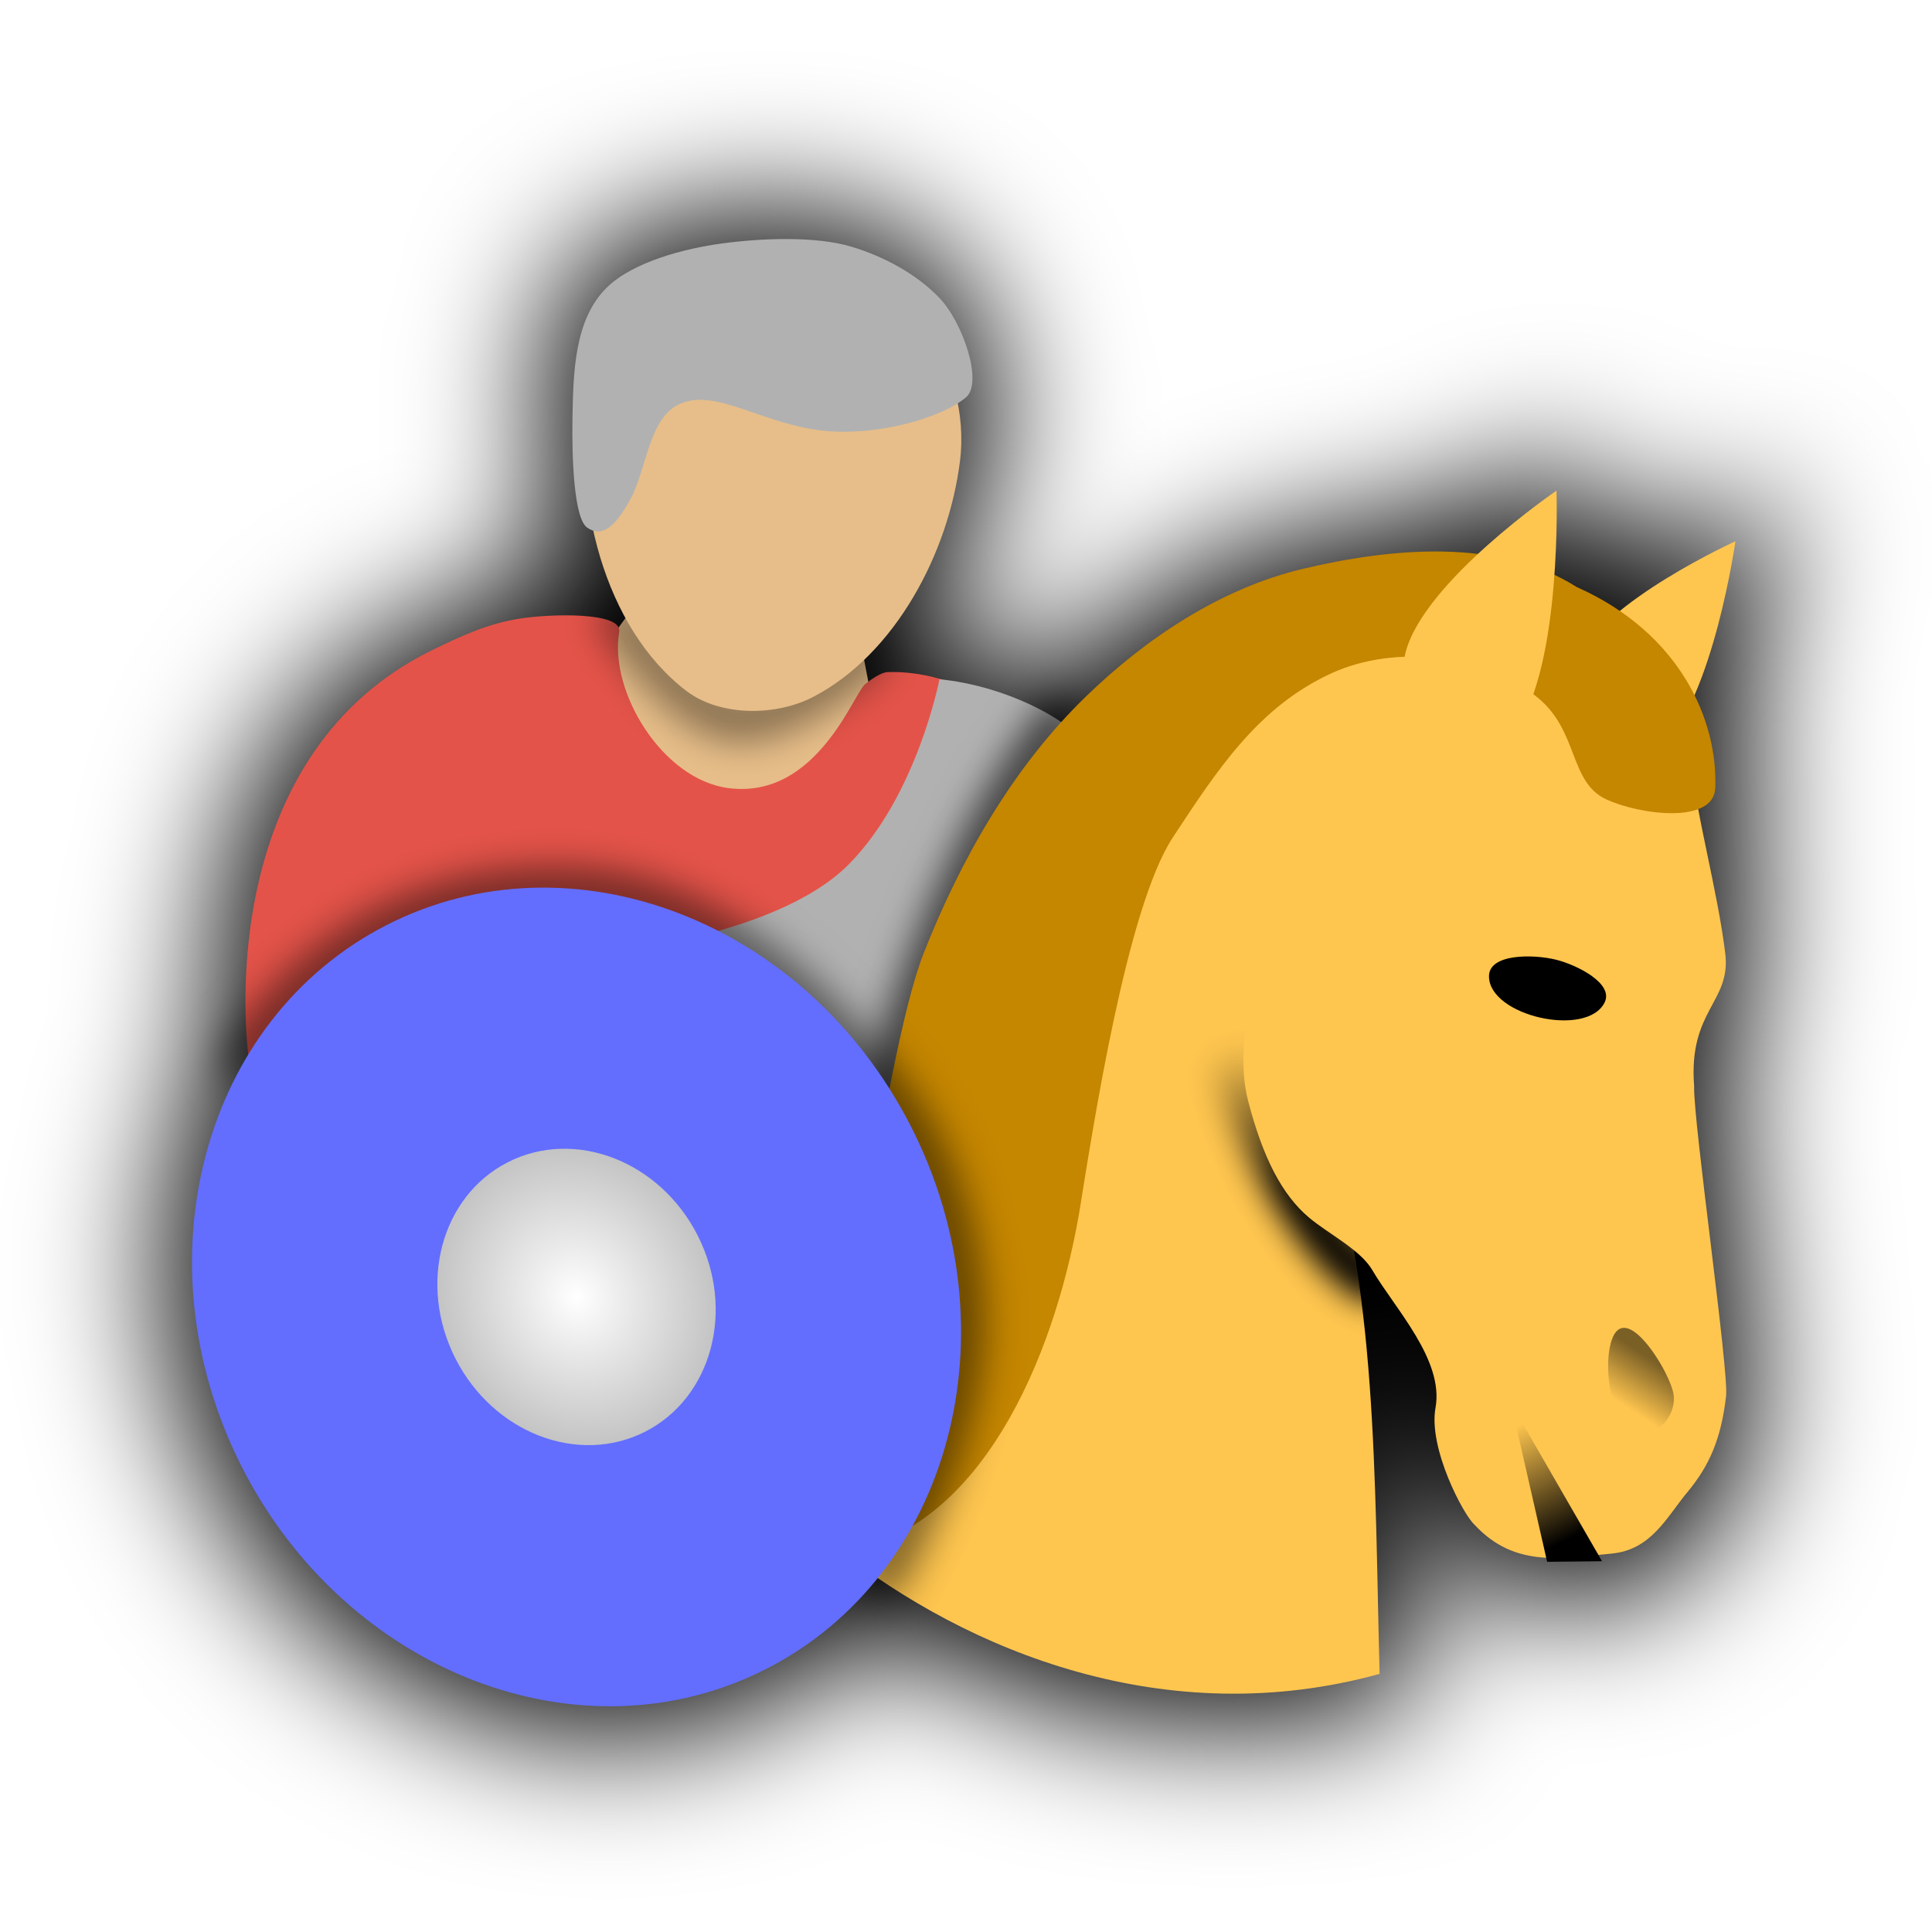
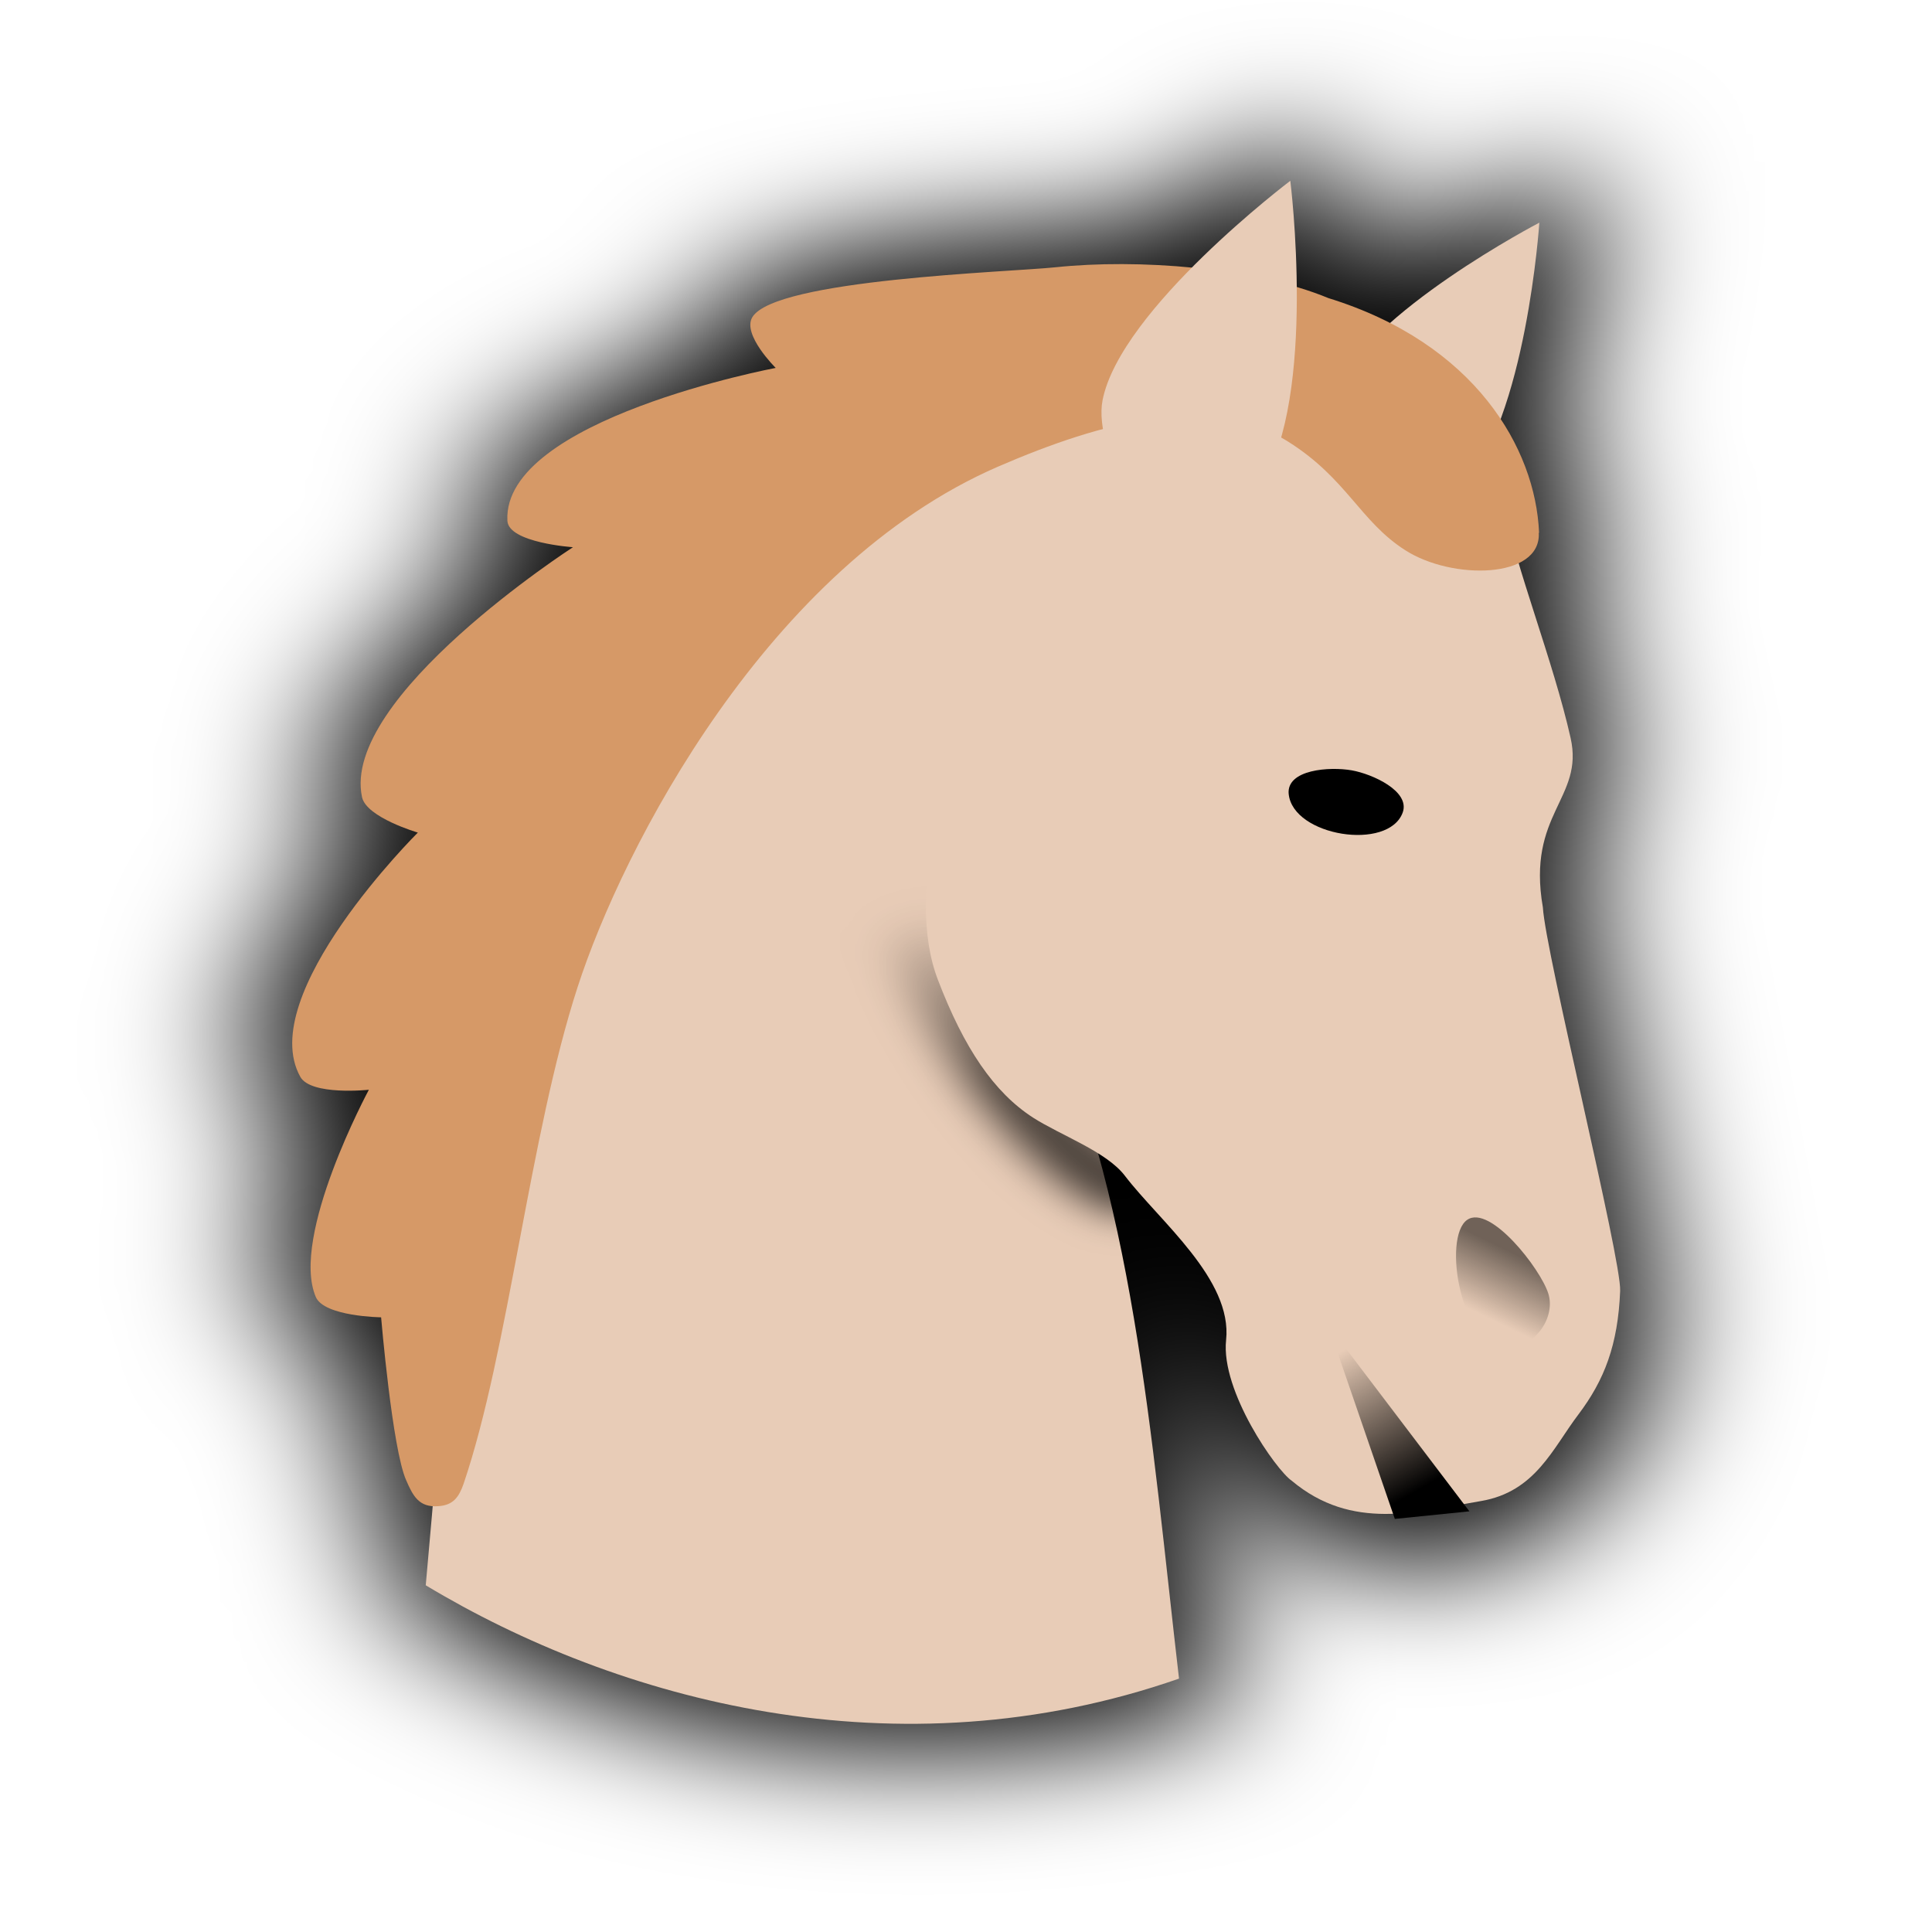
<svg xmlns="http://www.w3.org/2000/svg" xmlns:xlink="http://www.w3.org/1999/xlink" viewBox="0 0 12.7 12.7" version="1.1" id="svg1208" xml:space="preserve">
  <defs id="defs1186">
-     <linearGradient id="linearGradient90755">
-       <stop style="stop-color:#ffffff;stop-opacity:1;" offset="0" id="stop90751" />
-       <stop style="stop-color:#c4c4c4;stop-opacity:1;" offset="1" id="stop90753" />
-     </linearGradient>
    <linearGradient id="linearGradient51034">
      <stop style="stop-color:#000000;stop-opacity:1;" offset="0" id="stop51030" />
      <stop style="stop-color:#000000;stop-opacity:0;" offset="1" id="stop51032" />
    </linearGradient>
    <linearGradient id="linearGradient51026">
      <stop style="stop-color:#000000;stop-opacity:1;" offset="0" id="stop51022" />
      <stop style="stop-color:#000000;stop-opacity:0" offset="1" id="stop51024" />
    </linearGradient>
    <linearGradient id="linearGradient50257">
      <stop style="stop-color:#000000;stop-opacity:1;" offset="0.401" id="stop50253" />
      <stop style="stop-color:#000000;stop-opacity:0;" offset="1" id="stop50255" />
    </linearGradient>
    <linearGradient id="a">
      <stop offset="0" stop-color="#000" stop-opacity=".15" id="stop1173" />
      <stop offset="1" stop-color="#000" stop-opacity=".05" id="stop1175" />
    </linearGradient>
    <linearGradient id="linearGradient1180">
      <stop offset="0" stop-color="#ffc6f9" stop-opacity="1" id="stop1178" />
    </linearGradient>
    <linearGradient xlink:href="#a" id="c" x1="8.78" y1="10.4" x2="10.09" y2="5.32" gradientUnits="userSpaceOnUse" gradientTransform="matrix(.90646 0 0 .90646 .5 .44)" />
    <filter id="b" x="-0.109" y="-0.107" width="1.219" height="1.213" color-interpolation-filters="sRGB">
      <feGaussianBlur stdDeviation="0.485" id="feGaussianBlur1183" />
    </filter>
    <linearGradient xlink:href="#linearGradient50257" id="linearGradient50259" x1="7.465" y1="8.006" x2="7.119" y2="6.817" gradientUnits="userSpaceOnUse" />
    <filter style="color-interpolation-filters:sRGB" id="filter50261" x="-0.403" y="-0.228" width="1.807" height="1.455">
      <feGaussianBlur stdDeviation="0.078" id="feGaussianBlur50263" />
    </filter>
-     <linearGradient xlink:href="#linearGradient51026" id="linearGradient51028" x1="8.751" y1="9.256" x2="8.467" y2="8.703" gradientUnits="userSpaceOnUse" />
-     <linearGradient xlink:href="#linearGradient51034" id="linearGradient51036" x1="8.937" y1="8.4" x2="8.788" y2="8.623" gradientUnits="userSpaceOnUse" />
-     <filter style="color-interpolation-filters:sRGB" id="filter72635" x="-0.286" y="-0.683" width="1.572" height="2.368">
-       <feGaussianBlur stdDeviation="0.093" id="feGaussianBlur72637" />
-     </filter>
-     <filter style="color-interpolation-filters:sRGB" id="filter72635-2" x="-0.389" y="-0.174" width="1.777" height="1.349">
-       <feGaussianBlur stdDeviation="0.093" id="feGaussianBlur72637-8" />
-     </filter>
-     <filter style="color-interpolation-filters:sRGB" id="filter90747" x="-0.097" y="-0.099" width="1.194" height="1.198">
-       <feGaussianBlur stdDeviation="0.111" id="feGaussianBlur90749" />
-     </filter>
-     <radialGradient xlink:href="#linearGradient90755" id="radialGradient90757" cx="3.783" cy="4.765" fx="3.783" fy="4.765" r="0.655" gradientTransform="matrix(1.126162,0,0,1.148142,-0.4773137,-0.7059615)" gradientUnits="userSpaceOnUse" />
-     <filter style="color-interpolation-filters:sRGB" id="filter90763" x="-0.106" y="-0.11" width="1.212" height="1.22">
-       <feGaussianBlur stdDeviation="0.38" id="feGaussianBlur90765" />
+     <linearGradient xlink:href="#linearGradient51026" id="linearGradient51028" x1="8.751" y1="9.256" x2="8.467" y2="8.703" gradientUnits="userSpaceOnUse" gradientTransform="matrix(1.01616,-0.09877233,0.08001883,1.01616,-0.6785516,0.5845668)" />
+     <linearGradient xlink:href="#linearGradient51034" id="linearGradient51036" x1="8.937" y1="8.4" x2="8.788" y2="8.623" gradientUnits="userSpaceOnUse" gradientTransform="matrix(1.01616,-0.09877233,0.08001883,1.01616,-0.6785516,0.5845668)" />
+     <filter style="color-interpolation-filters:sRGB" id="filter4647" x="-0.116" y="-0.101" width="1.232" height="1.202">
+       <feGaussianBlur stdDeviation="0.357" id="feGaussianBlur4649" />
    </filter>
  </defs>
  <g transform="matrix(1.23173 0 0 1.20815 -1.4 -1.14)" id="g1206">
-     <path style="opacity:1;fill:#000000;fill-opacity:1;stroke:none;stroke-width:0.046;stroke-linecap:round;stroke-linejoin:round;stroke-dasharray:none;stroke-opacity:1;filter:url(#filter90763)" d="M 5.831,9.728 C 6.646,10.338 7.552,10.416 8.672,10.217 L 8.558,8.218 C 8.76,9.535 9.168,9.719 9.693,9.651 10.103,9.597 10.522,9.044 10.473,8.477 L 10.321,6.712 10.498,6.233 10.41,5.47 10.511,5.199 10.372,4.759 C 10.522,4.384 10.573,4.009 10.625,3.634 10.287,3.736 9.987,3.864 9.75,4.035 L 9.61,3.931 C 9.639,3.741 9.616,3.561 9.56,3.388 9.278,3.479 9.106,3.608 8.976,3.75 7.609,3.838 7.166,4.264 6.769,4.707 L 6.008,4.474 c 0,0 0.44,-0.897 0.431,-1.28 C 6.427,2.638 6.154,2.07 5.196,2.108 3.926,2.158 4.086,2.788 4.067,3.278 4.053,3.642 4.194,4.086 4.194,4.086 2.533,4.424 2.269,5.478 2.301,6.696 1.62,8.068 2.364,9.379 2.914,9.811 3.899,10.586 4.647,10.403 5.079,10.262 5.455,10.139 5.831,9.728 5.831,9.728 Z" id="path90591" />
-     <g id="g78564" transform="matrix(1.085123,0,0,1.085123,0.4132042,-0.6972219)">
-       <path style="opacity:1;fill:#e7be89;fill-opacity:1;stroke:none;stroke-width:0.231;stroke-linecap:round;stroke-linejoin:round;stroke-dasharray:none;stroke-opacity:1" d="M 3.845,4.468 3.287,5.25 4.061,6.692 5.069,5.632 4.866,4.552 Z" id="path66197" />
-       <path style="opacity:1;fill:#e45349;fill-opacity:1;stroke:none;stroke-width:0.231;stroke-linecap:round;stroke-linejoin:round;stroke-dasharray:none;stroke-opacity:1" d="m 3.712,4.681 c -0.05,0.295 0.209,0.74 0.539,0.783 0.441,0.057 0.62,-0.495 0.674,-0.524 0,0 0.067,-0.057 0.108,-0.058 C 5.365,4.871 5.75,5.095 5.885,5.403 6.416,6.611 5.155,9.302 5.155,9.302 4.25,9.645 3.721,9.426 2.859,9.11 3.194,7.286 2.006,8.122 1.903,6.905 1.848,6.63 1.761,5.288 2.79,4.773 2.933,4.702 3.065,4.639 3.222,4.614 3.369,4.59 3.729,4.578 3.712,4.681 Z" id="path66199" />
-       <path style="opacity:0.419;mix-blend-mode:normal;fill:none;fill-opacity:1;stroke:#000000;stroke-width:0.231;stroke-linecap:round;stroke-linejoin:round;stroke-dasharray:none;stroke-opacity:1;filter:url(#filter72635)" d="m 3.729,4.62 c 0,0 0.306,0.461 0.547,0.494 0.235,0.032 0.637,-0.32 0.637,-0.32" id="path72633" />
-       <path style="opacity:1;fill:#e7be89;fill-opacity:1;stroke:none;stroke-width:0.231;stroke-linecap:round;stroke-linejoin:round;stroke-dasharray:none;stroke-opacity:1" d="M 4.043,4.977 C 4.21,5.106 4.486,5.104 4.671,5.004 5.072,4.788 5.332,4.283 5.388,3.824 5.417,3.593 5.352,3.312 5.182,3.157 4.885,2.885 4.382,2.778 4.007,2.919 3.785,3.002 3.609,3.249 3.567,3.486 3.477,4 3.635,4.66 4.043,4.977 Z" id="path60763" />
-       <path style="opacity:1;fill:#b1b1b1;fill-opacity:1;stroke:none;stroke-width:0.046;stroke-linecap:round;stroke-linejoin:round;stroke-dasharray:none;stroke-opacity:1" d="M 5.417,3.505 C 5.293,3.611 4.98,3.697 4.729,3.673 4.417,3.644 4.184,3.45 4.003,3.541 3.857,3.614 3.846,3.868 3.768,4.013 3.691,4.158 3.626,4.208 3.555,4.158 3.489,4.113 3.479,3.807 3.482,3.614 c 0.004,-0.23 0.008,-0.499 0.169,-0.66 0.13,-0.13 0.384,-0.196 0.565,-0.221 0.187,-0.026 0.458,-0.039 0.638,0.016 0.157,0.048 0.318,0.135 0.432,0.256 0.115,0.121 0.218,0.426 0.131,0.5 z" id="path78665" />
-       <path style="opacity:1;fill:#b1b1b1;fill-opacity:1;stroke:none;stroke-width:0.046;stroke-linecap:round;stroke-linejoin:round;stroke-dasharray:none;stroke-opacity:1" d="M 6.096,5.386 C 6.024,5.138 5.604,4.948 5.287,4.918 c 0,0 -0.109,0.58 -0.445,0.927 C 4.468,6.231 3.541,6.303 3.541,6.303 l 1.435,1.61 z" id="path80899" />
-     </g>
-     <path style="opacity:0.687;mix-blend-mode:normal;fill:none;fill-opacity:1;stroke:#000000;stroke-width:0.231;stroke-linecap:round;stroke-linejoin:round;stroke-dasharray:none;stroke-opacity:1;filter:url(#filter72635-2)" d="M 6.409,5.489 C 6.046,5.966 5.769,6.627 5.537,7.433" id="path72633-7" transform="matrix(1.085123,0,0,1.085123,-0.1610716,-1.074313)" />
-     <g id="g78575" transform="matrix(1.085123,0,0,1.085123,0.1893339,-0.8163033)">
-       <path style="fill:#ffc64f;fill-opacity:1;stroke:none;stroke-width:0.357;stroke-linecap:round;stroke-linejoin:round;stroke-dasharray:none;stroke-opacity:1" d="m 8.658,5.509 c 0,0 0.292,-0.041 0.389,-0.14 0.254,-0.258 0.361,-1.033 0.361,-1.033 0,0 -0.647,0.298 -0.784,0.601 -0.079,0.173 0.034,0.572 0.034,0.572 z" id="path50200-8" />
-       <path style="opacity:1;fill:#ffc64f;fill-opacity:1;stroke:none;stroke-width:0.395;stroke-linecap:round;stroke-linejoin:round;stroke-dasharray:none;stroke-opacity:1" d="M 7.658,10.015 C 7.633,9.043 7.648,8.044 7.371,7.235 L 7.568,4.757 C 6.865,4.884 6.194,5.377 5.756,6.047 5.35,6.668 5.226,7.887 4.984,9.38 5.634,9.906 6.613,10.309 7.658,10.015 Z" id="path50249" />
-       <path style="opacity:1;mix-blend-mode:normal;fill:none;fill-opacity:1;stroke:url(#linearGradient50259);stroke-width:0.231;stroke-linecap:round;stroke-linejoin:round;stroke-dasharray:none;stroke-opacity:1;filter:url(#filter50261)" d="M 6.877,6.705 C 6.929,7.047 7.304,7.869 7.631,8.04" id="path50251" />
-       <path style="opacity:1;fill:#ffc64f;fill-opacity:1;stroke:none;stroke-width:0.395;stroke-linecap:round;stroke-linejoin:round;stroke-dasharray:none;stroke-opacity:1" d="M 7.165,5.899 C 7.136,6.279 6.917,6.775 7.012,7.144 c 0.072,0.282 0.166,0.469 0.299,0.583 0.093,0.08 0.253,0.161 0.311,0.263 0.111,0.193 0.354,0.451 0.311,0.691 -0.036,0.203 0.138,0.537 0.191,0.585 C 8.325,9.489 8.565,9.433 8.797,9.412 8.995,9.394 9.07,9.228 9.174,9.101 9.278,8.973 9.338,8.838 9.362,8.623 9.377,8.497 9.2,7.246 9.205,7.067 9.176,6.686 9.388,6.647 9.358,6.402 9.321,6.091 9.213,5.697 9.192,5.452 8.967,5.051 8.507,4.764 8.061,4.684 7.764,4.631 7.106,4.916 7.106,4.916 c 0,0 0.086,0.612 0.059,0.983 z" id="path39137" />
-       <path style="opacity:1;fill:#000000;fill-opacity:1;stroke:none;stroke-width:0.395;stroke-linecap:round;stroke-linejoin:round;stroke-dasharray:none;stroke-opacity:1" d="M 8.196,6.518 C 8.195,6.402 8.416,6.406 8.526,6.434 8.629,6.46 8.813,6.554 8.764,6.65 8.675,6.826 8.198,6.716 8.196,6.518 Z" id="path45727" />
-       <path style="opacity:0.517;fill:url(#linearGradient51036);fill-opacity:1;stroke:none;stroke-width:0.357;stroke-linecap:round;stroke-linejoin:round;stroke-dasharray:none;stroke-opacity:1" d="M 8.835,8.287 C 8.922,8.232 9.083,8.506 9.103,8.608 9.121,8.704 9.041,8.815 8.945,8.811 8.77,8.803 8.74,8.346 8.835,8.287 Z" id="path45727-6" />
-       <path style="opacity:1;fill:url(#linearGradient51028);fill-opacity:1;stroke:none;stroke-width:0.395;stroke-linecap:round;stroke-linejoin:round;stroke-dasharray:none;stroke-opacity:1" d="M 8.482,9.453 8.304,8.658 8.752,9.45 Z" id="path49406" />
-       <path style="opacity:1;fill:#c58600;fill-opacity:1;stroke:none;stroke-width:0.231;stroke-linecap:round;stroke-linejoin:round;stroke-dasharray:none;stroke-opacity:1" d="M 9.309,5.573 C 9.301,5.757 8.934,5.707 8.771,5.629 8.59,5.542 8.637,5.289 8.437,5.121 8.173,4.9 7.734,4.852 7.423,4.997 7.064,5.164 6.864,5.475 6.641,5.821 6.412,6.176 6.247,7.287 6.18,7.707 6.048,8.475 5.686,9.255 5.077,9.392 L 4.904,9.376 C 4.969,8.878 5.215,6.923 5.415,6.403 5.598,5.93 5.856,5.467 6.214,5.114 6.51,4.821 6.879,4.571 7.281,4.474 7.718,4.368 8.247,4.319 8.627,4.565 9.139,4.797 9.322,5.237 9.309,5.573 Z" id="path52490" />
-       <path style="opacity:1;fill:#ffc64f;fill-opacity:1;stroke:none;stroke-width:0.395;stroke-linecap:round;stroke-linejoin:round;stroke-dasharray:none;stroke-opacity:1" d="m 7.931,5.509 c 0,0 0.311,-0.102 0.398,-0.229 C 8.557,4.948 8.528,4.082 8.528,4.082 c 0,0 -0.65,0.453 -0.742,0.81 -0.053,0.205 0.145,0.617 0.145,0.617 z" id="path50200" />
-     </g>
-     <path style="opacity:0.626;fill:none;fill-opacity:1;stroke:#000000;stroke-width:0.21;stroke-linecap:round;stroke-linejoin:round;stroke-dasharray:none;stroke-opacity:1;filter:url(#filter90747)" d="m 2.437,6.723 c 0,0 0.541,-1.025 1.83,-0.924 0.64,0.05 1.207,0.577 1.597,1.097 C 6.113,7.23 6.242,7.668 6.258,8.086 6.285,8.748 5.828,9.54 5.828,9.54" id="path90745" />
-     <g id="g78619" transform="matrix(0.4964162,0.9932869,-0.859007,0.4462284,6.428662,2.116309)">
-       <ellipse style="fill:#636eff;fill-opacity:1;stroke:none;stroke-width:0.2;stroke-linecap:round;stroke-linejoin:round;stroke-dasharray:none;stroke-opacity:1" id="path73450" cx="3.783" cy="4.765" rx="2.038" ry="2.078" />
-       <ellipse style="fill:url(#radialGradient90757);fill-opacity:1;stroke:none;stroke-width:0.072;stroke-linecap:round;stroke-linejoin:round;stroke-dasharray:none;stroke-opacity:1" id="path73450-3" cx="3.783" cy="4.765" rx="0.738" ry="0.752" />
+     <path style="opacity:1;fill:#000000;fill-opacity:1;stroke:none;stroke-width:0.059;stroke-linecap:round;stroke-linejoin:round;stroke-dasharray:none;stroke-opacity:1;filter:url(#filter4647)" d="M 3.021,9.305 C 4.161,10.201 5.503,10.55 7.302,10.293 L 7.15,7.839 C 7.421,9.457 7.967,9.683 8.669,9.598 9.218,9.533 9.779,8.853 9.713,8.157 L 9.51,5.989 9.747,5.401 9.629,4.464 9.764,4.13 9.578,3.59 C 9.779,3.13 9.848,2.669 9.917,2.208 9.464,2.334 9.063,2.491 8.746,2.701 L 8.559,2.574 C 8.596,2.34 8.566,2.119 8.491,1.906 8.114,2.018 7.884,2.176 7.71,2.351 6.042,2.268 5.499,2.372 5.316,2.523 c -0.083,0.068 -0.063,0.226 -0.002,0.287 -0.95,0.084 -1.363,0.574 -1.371,0.725 -0.008,0.147 -0.022,0.234 0.159,0.302 C 3.569,4.129 3.152,4.457 3.04,4.875 2.991,5.059 3.061,5.2 3.232,5.266 2.763,5.612 2.525,6 2.524,6.416 2.523,6.616 2.677,6.712 2.85,6.718 2.562,7.061 2.489,7.471 2.578,7.77 c 0.048,0.161 0.249,0.154 0.327,0.169 6.631e-4,0.434 0.002,0.837 0.168,0.946 z" id="path90591" transform="matrix(1.01616,-0.0906376,0.08720053,1.01616,-0.6360128,0.4645742)" />
+     <g id="g78575" transform="matrix(1.452352,0,0,1.332739,-4.050592,-3.257167)">
+       <path style="fill:#e8ccb7;fill-opacity:1;stroke:none;stroke-width:0.364;stroke-linecap:round;stroke-linejoin:round;stroke-dasharray:none;stroke-opacity:1" d="m 8.56,5.327 c 0,0 0.293,-0.07 0.384,-0.181 0.237,-0.287 0.284,-1.085 0.284,-1.085 0,0 -0.634,0.367 -0.749,0.688 -0.066,0.184 0.081,0.578 0.081,0.578 z" id="path50200-8" />
+       <path style="opacity:1;fill:#e8ccb7;fill-opacity:1;stroke:none;stroke-width:0.403;stroke-linecap:round;stroke-linejoin:round;stroke-dasharray:none;stroke-opacity:1" d="M 7.904,10.005 C 7.801,9.02 7.737,8.003 7.39,7.209 l 0.002,-2.538 C 6.688,4.87 6.046,5.436 5.654,6.16 5.292,6.832 5.263,8.083 5.136,9.624 5.839,10.094 6.866,10.407 7.904,10.005 Z" id="path50249" />
+       <path style="opacity:0.706;mix-blend-mode:normal;fill:none;fill-opacity:1;stroke:url(#linearGradient50259);stroke-width:0.231;stroke-linecap:round;stroke-linejoin:round;stroke-dasharray:none;stroke-opacity:1;filter:url(#filter50261)" d="M 6.877,6.705 C 6.929,7.047 7.304,7.869 7.631,8.04" id="path50251" transform="matrix(1.01616,-0.09877234,0.08001884,1.01616,-0.6785516,0.5845668)" />
+       <path style="opacity:1;fill:#e8ccb7;fill-opacity:1;stroke:none;stroke-width:0.403;stroke-linecap:round;stroke-linejoin:round;stroke-dasharray:none;stroke-opacity:1" d="m 7.074,5.872 c 0.001,0.389 -0.182,0.915 -0.056,1.28 0.096,0.279 0.206,0.46 0.35,0.563 0.101,0.072 0.269,0.138 0.337,0.237 0.128,0.186 0.396,0.423 0.372,0.671 C 8.057,8.831 8.261,9.154 8.318,9.197 8.54,9.404 8.78,9.324 9.014,9.28 9.214,9.242 9.277,9.065 9.372,8.926 9.467,8.786 9.517,8.643 9.525,8.422 9.53,8.292 9.25,7.039 9.241,6.856 9.181,6.473 9.393,6.412 9.343,6.165 9.28,5.853 9.14,5.464 9.098,5.217 8.837,4.832 8.347,4.585 7.888,4.548 7.582,4.523 6.936,4.878 6.936,4.878 c 0,0 0.137,0.614 0.138,0.993 z" id="path39137" />
+       <path style="opacity:1;fill:#000000;fill-opacity:1;stroke:none;stroke-width:0.315;stroke-linecap:round;stroke-linejoin:round;stroke-dasharray:none;stroke-opacity:1" d="M 8.307,6.394 C 8.298,6.293 8.458,6.281 8.539,6.297 c 0.076,0.015 0.215,0.085 0.187,0.172 -0.052,0.159 -0.404,0.097 -0.419,-0.076 z" id="path45727" />
+       <path style="opacity:0.517;fill:url(#linearGradient51036);fill-opacity:1;stroke:none;stroke-width:0.364;stroke-linecap:round;stroke-linejoin:round;stroke-dasharray:none;stroke-opacity:1" d="m 8.963,8.132 c 0.084,-0.064 0.269,0.199 0.298,0.301 0.027,0.096 -0.046,0.216 -0.144,0.221 C 8.938,8.664 8.871,8.202 8.963,8.132 Z" id="path45727-6" />
+       <path style="opacity:1;fill:url(#linearGradient51028);fill-opacity:1;stroke:none;stroke-width:0.403;stroke-linecap:round;stroke-linejoin:round;stroke-dasharray:none;stroke-opacity:1" d="M 8.697,9.353 8.452,8.562 8.971,9.322 Z" id="path49406" />
+       <path style="opacity:1;fill:#d69967;fill-opacity:1;stroke:none;stroke-width:0.236;stroke-linecap:round;stroke-linejoin:round;stroke-dasharray:none;stroke-opacity:1" d="M 9.226,5.328 C 9.234,5.516 8.907,5.521 8.735,5.398 8.569,5.28 8.521,5.106 8.305,4.955 8.018,4.756 7.626,4.871 7.239,5.057 6.393,5.465 5.86,6.612 5.694,7.182 5.517,7.787 5.441,8.666 5.275,9.21 5.258,9.263 5.238,9.297 5.182,9.301 5.111,9.307 5.089,9.259 5.064,9.195 5.013,9.068 4.972,8.53 4.972,8.53 c 0,0 -0.209,-0.003 -0.24,-0.083 -0.095,-0.248 0.195,-0.846 0.195,-0.846 0,0 -0.213,0.025 -0.252,-0.053 -0.168,-0.335 0.432,-0.997 0.432,-0.997 0,0 -0.188,-0.061 -0.205,-0.144 -0.08,-0.408 0.775,-1.021 0.775,-1.021 0,0 -0.237,-0.018 -0.241,-0.108 -0.019,-0.414 0.986,-0.624 0.986,-0.624 0,0 -0.124,-0.136 -0.086,-0.207 0.084,-0.155 0.943,-0.184 1.115,-0.204 0.3,-0.035 0.727,-4.114e-4 1.002,0.126 0.539,0.185 0.761,0.614 0.774,0.957 z" id="path52490" />
+       <path style="opacity:1;fill:#e8ccb7;fill-opacity:1;stroke:none;stroke-width:0.403;stroke-linecap:round;stroke-linejoin:round;stroke-dasharray:none;stroke-opacity:1" d="m 7.821,5.399 c 0,0 0.308,-0.134 0.386,-0.272 0.205,-0.359 0.106,-1.237 0.106,-1.237 0,0 -0.624,0.524 -0.69,0.896 -0.037,0.213 0.197,0.613 0.197,0.613 z" id="path50200" />
    </g>
  </g>
</svg>
